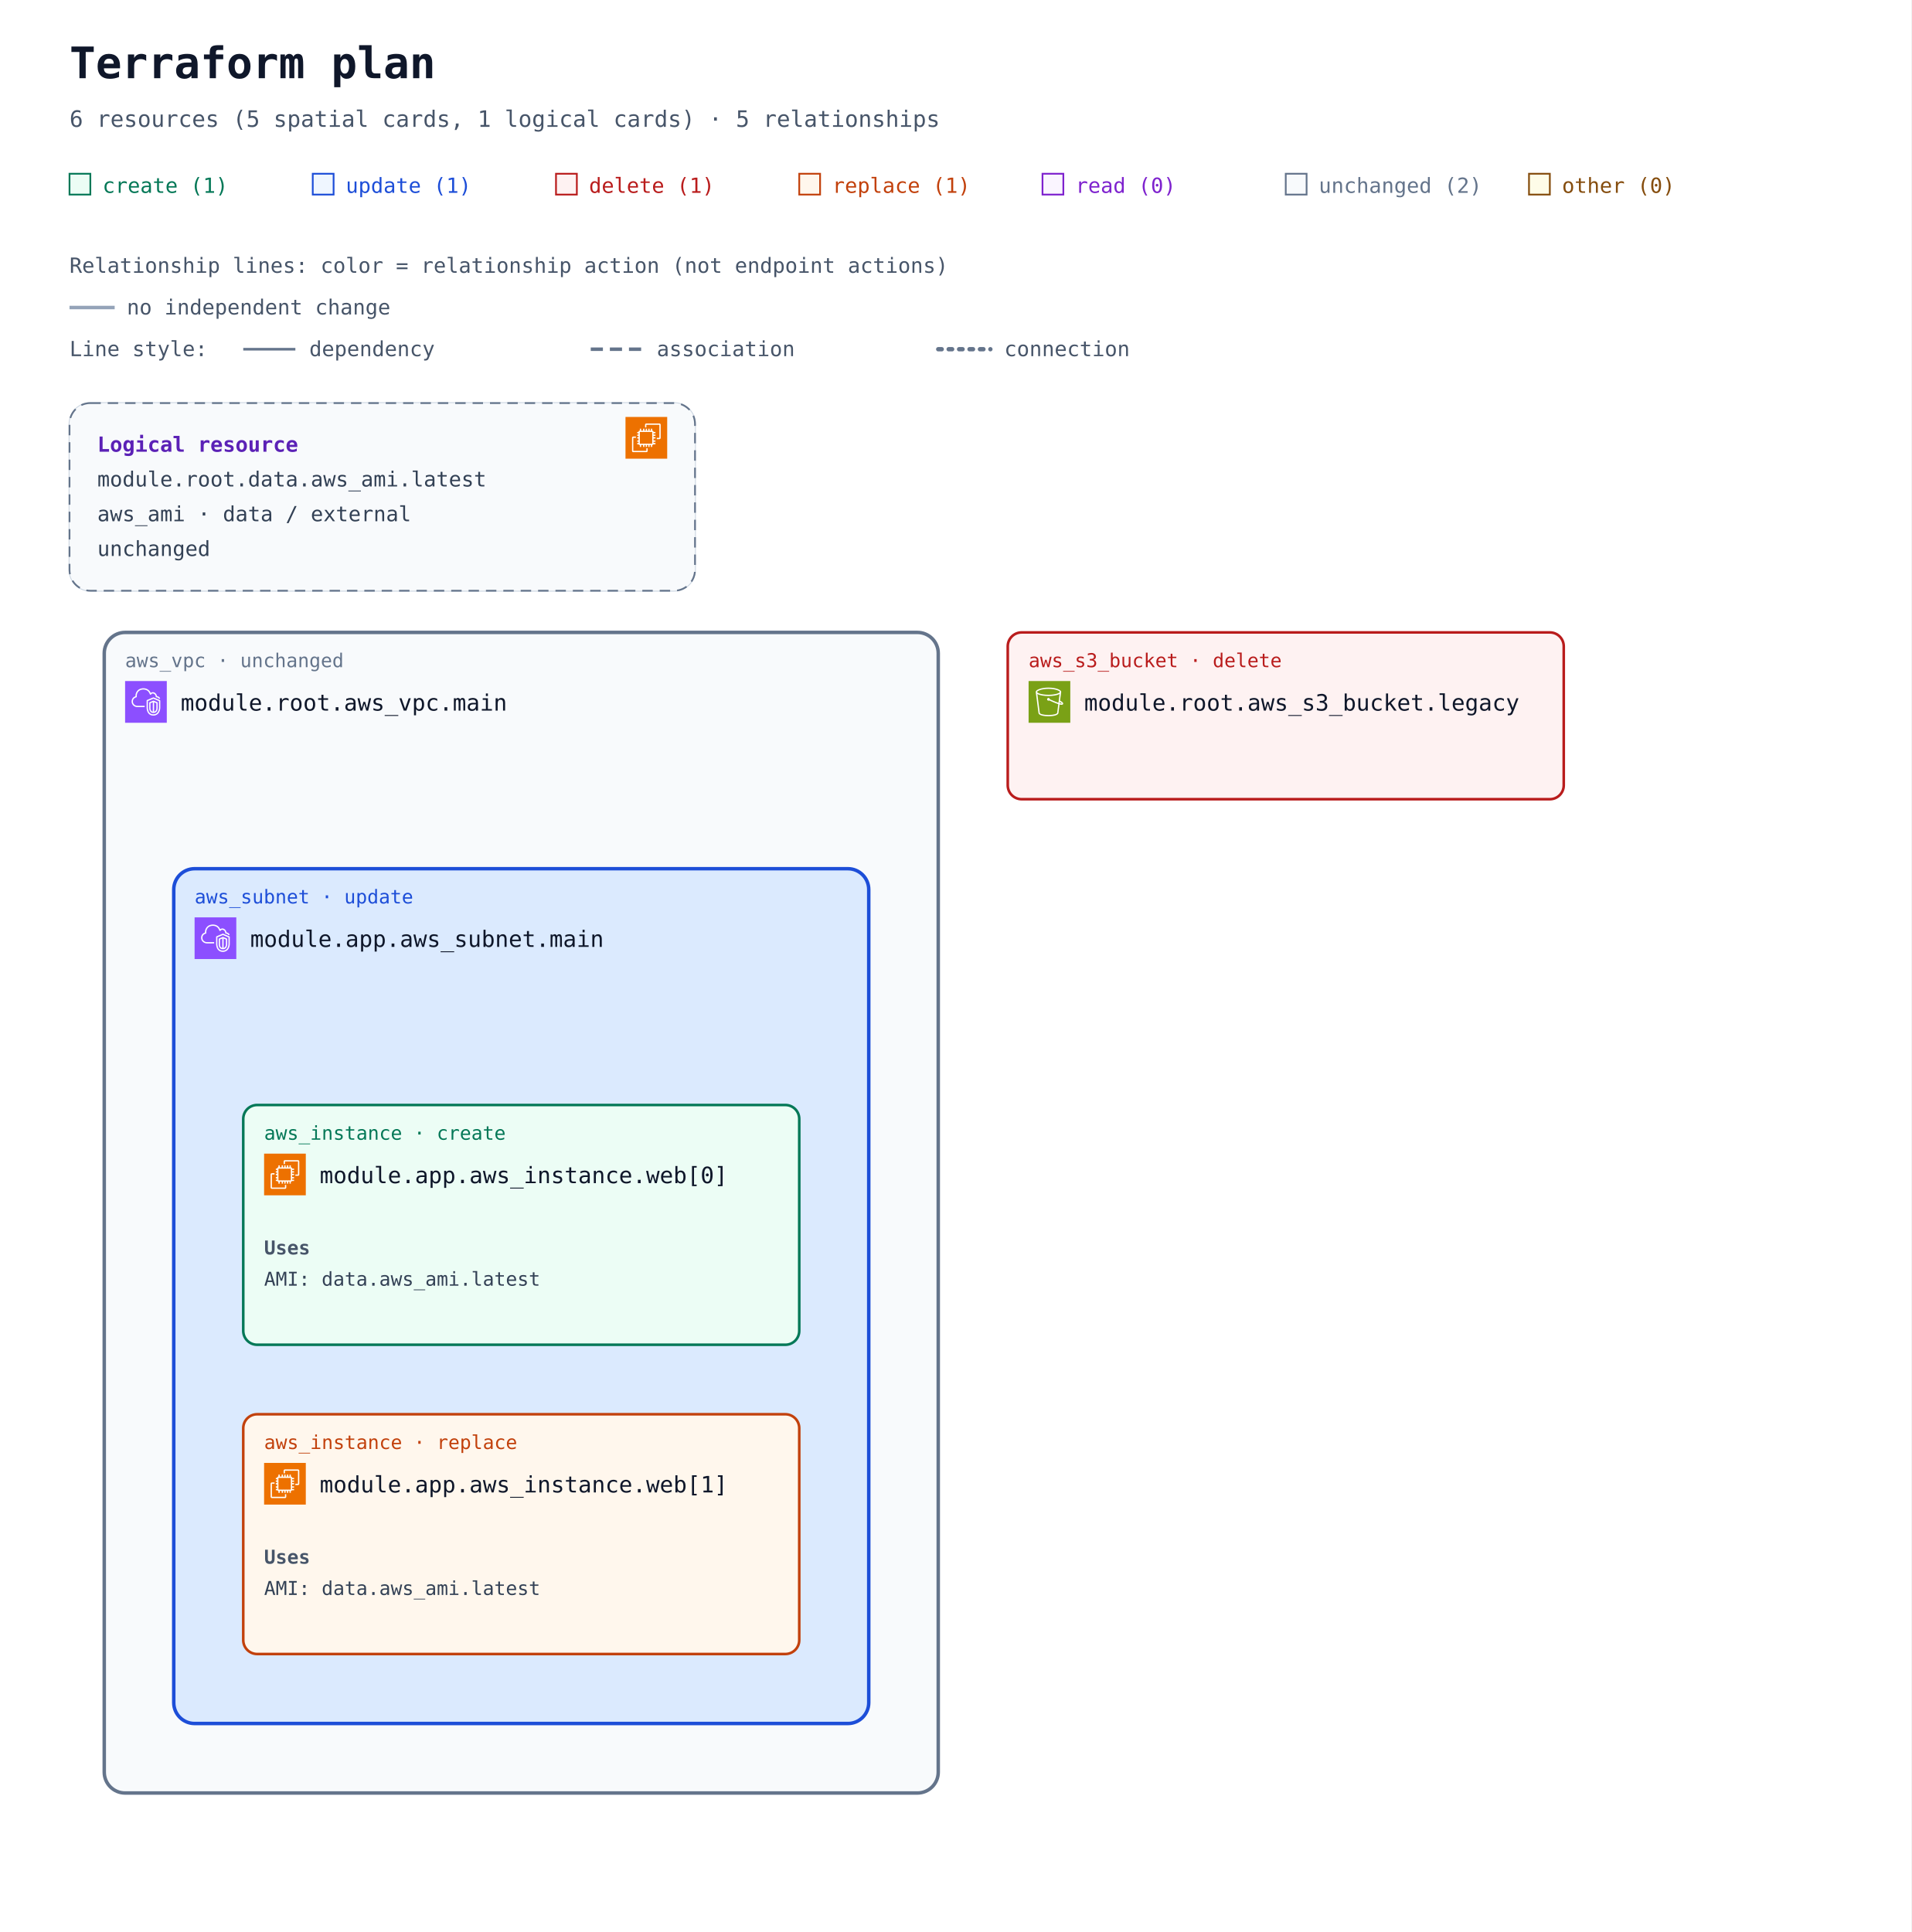
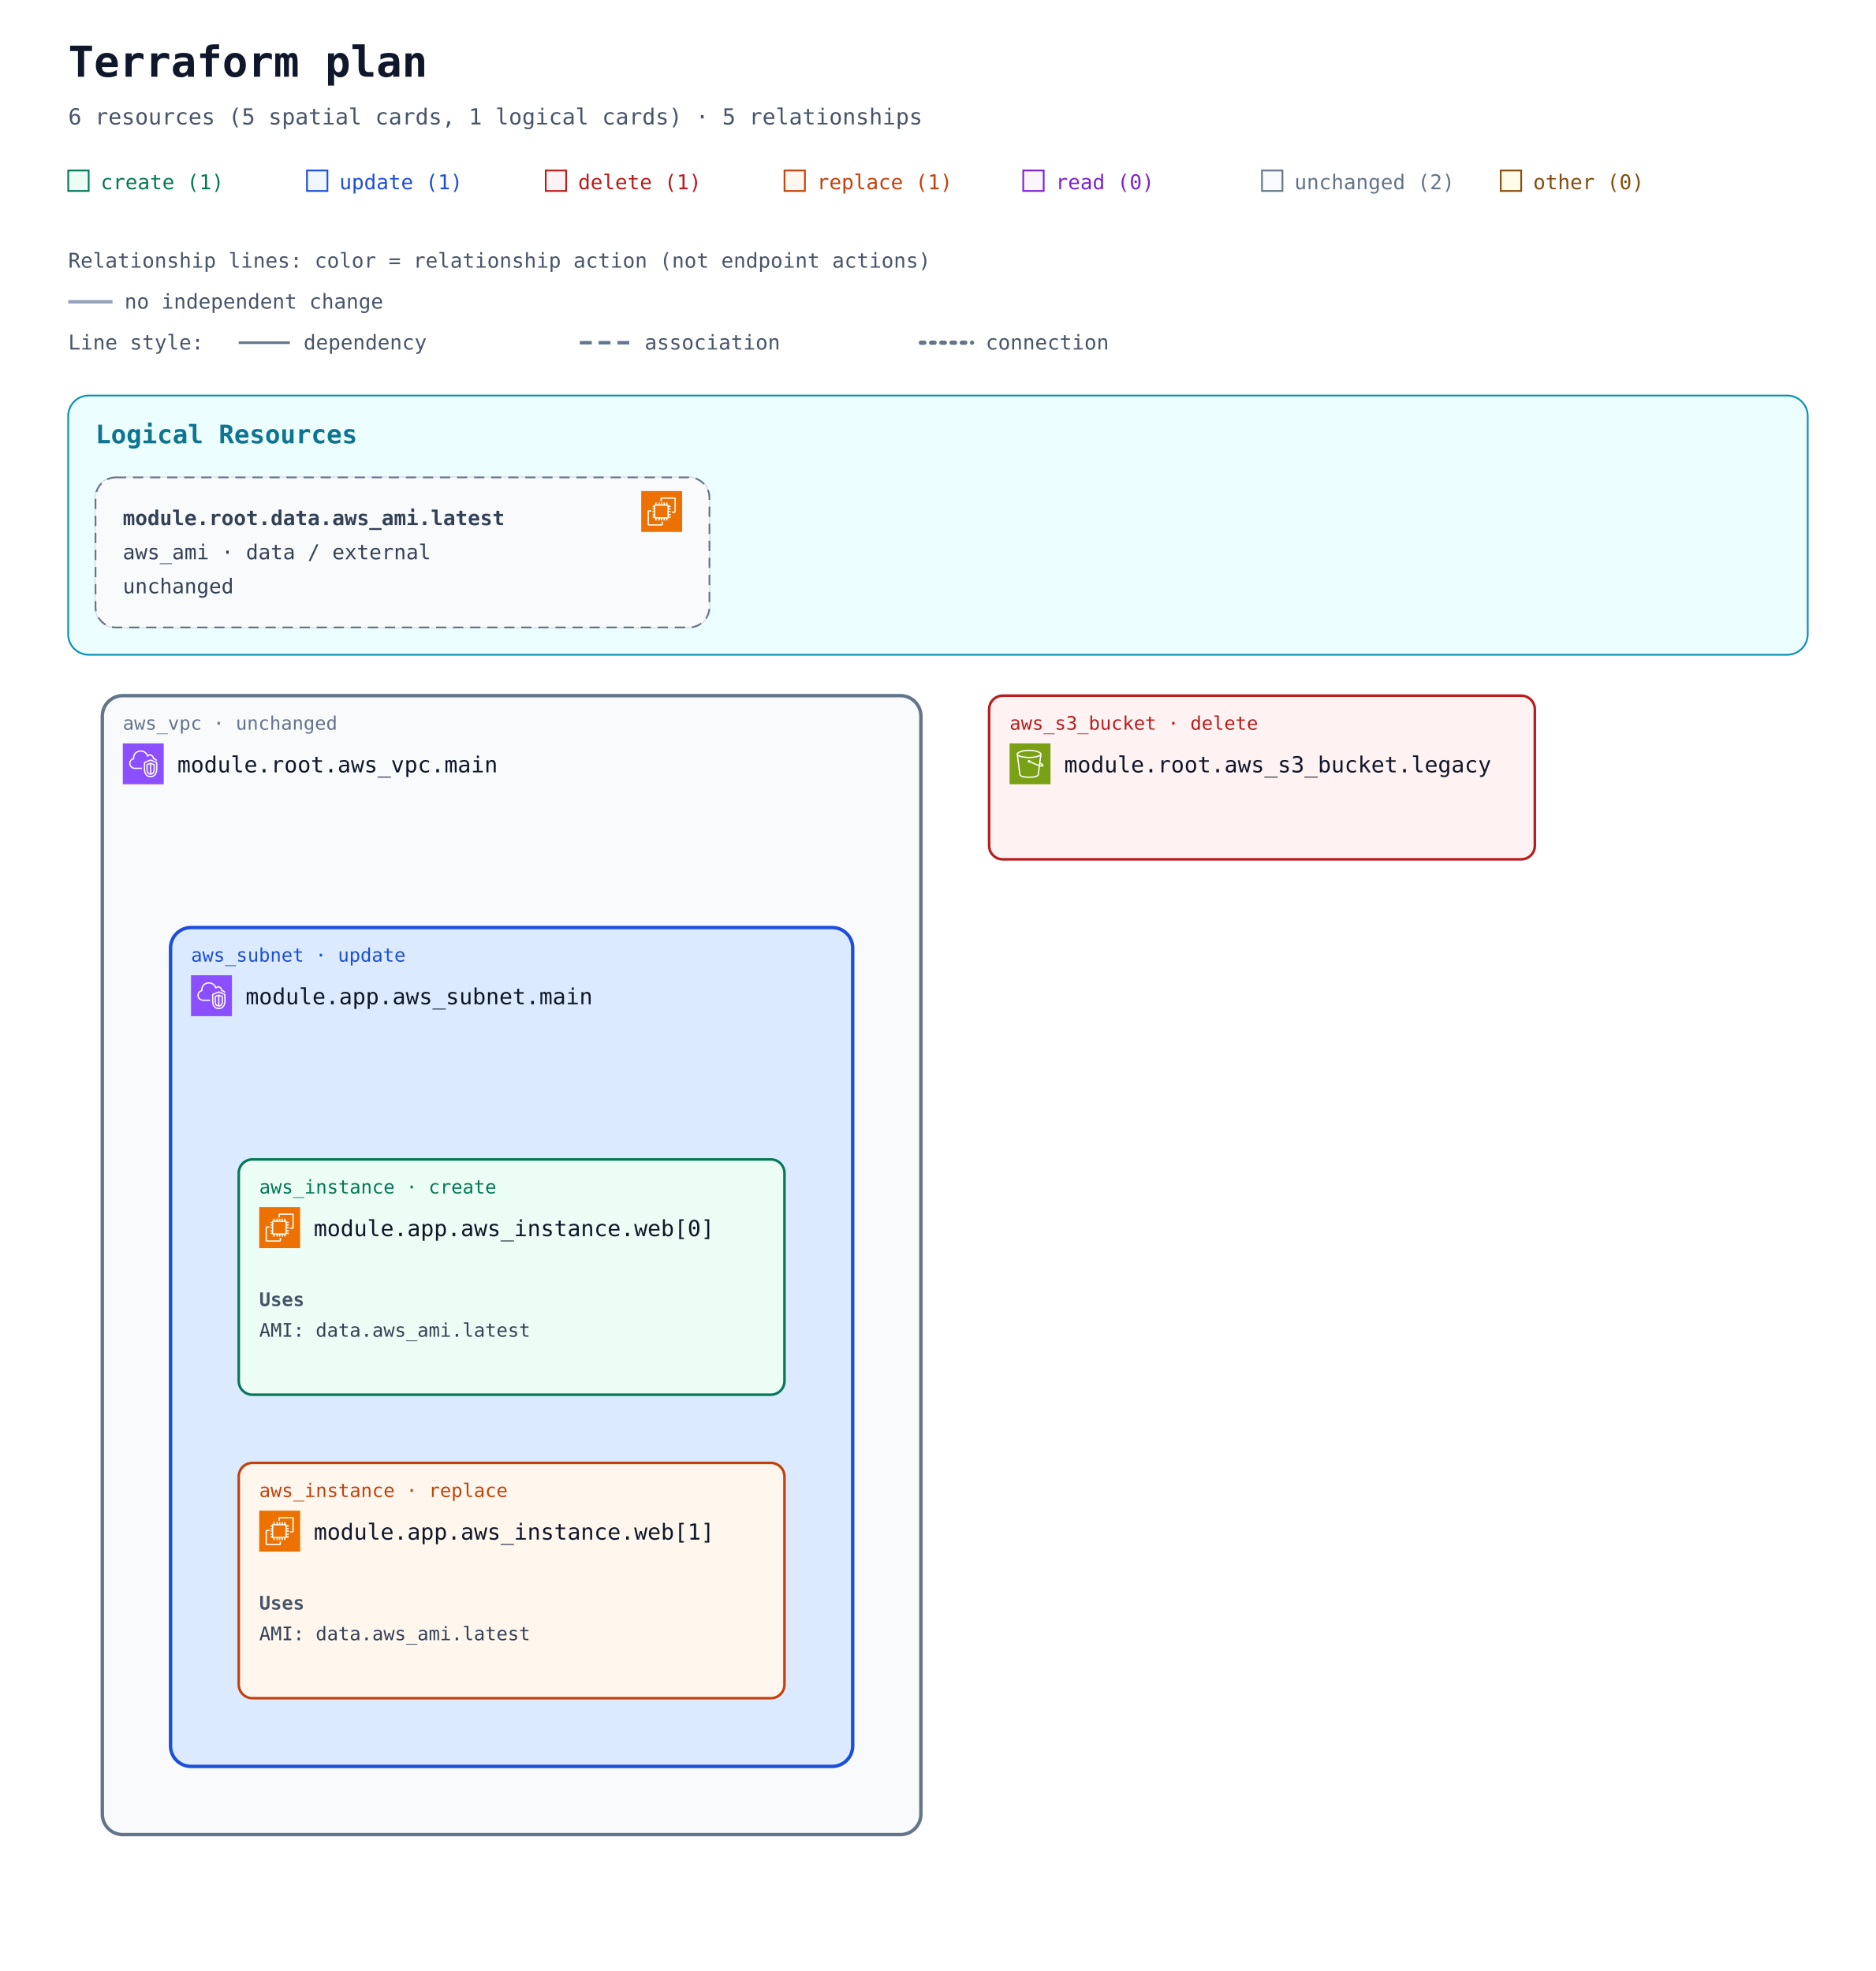
- <svg xmlns="http://www.w3.org/2000/svg" width="1100" height="1112" viewBox="0 0 1100 1112" role="img" aria-labelledby="title description">
+ <svg xmlns="http://www.w3.org/2000/svg" width="1100" height="1156" viewBox="0 0 1100 1156" role="img" aria-labelledby="title description">
  <defs>
    <marker id="arrow" viewBox="0 0 10 10" refX="9" refY="5" markerWidth="7" markerHeight="7" markerUnits="userSpaceOnUse" orient="auto-start-reverse">
      <path d="M 0 0 L 10 5 L 0 10 z" fill="#94a3b8" />
    </marker>
    <symbol id="planorama-icon-aws-ec2" viewBox="0 0 64 64">
      <g>
        <g id="planorama-icon-aws-ec2-local-49636f6e2d4172636869746563747572652f34382f417263685f416d617a6f6e2d4543325f3438" stroke="none" stroke-width="1" fill="none" fill-rule="evenodd">
          <g id="planorama-icon-aws-ec2-local-49636f6e2d4172636869746563747572652d42472f34382f436f6d70757465" fill="#ED7100">
            <rect id="planorama-icon-aws-ec2-local-52656374616e676c65" x="0" y="0" width="64" height="64" />
          </g>
          <path d="M22,41 L41,41 L41,23 L22,23 L22,41 Z M43,23 L46,23 L46,25 L43,25 L43,27 L46,27 L46,29 L43,29 L43,31 L46,31 L46,33 L43,33 L43,36 L46,36 L46,38 L43,38 L43,40 L46,40 L46,42 L42.863,42 C42.608,42.587 42.023,43 41.344,43 L41,43 L41,46 L39,46 L39,43 L37,43 L37,46 L35,46 L35,43 L33,43 L33,46 L31,46 L31,43 L29,43 L29,46 L27,46 L27,43 L24,43 L24,46 L22,46 L22,43 L21.656,43 C20.977,43 20.392,42.587 20.137,42 L18,42 L18,40 L20,40 L20,38 L18,38 L18,36 L20,36 L20,33 L18,33 L18,31 L20,31 L20,29 L18,29 L18,27 L20,27 L20,25 L18,25 L18,23 L20,23 L20,22.656 C20,21.743 20.743,21 21.656,21 L22,21 L22,18 L24,18 L24,21 L27,21 L27,18 L29,18 L29,21 L31,21 L31,18 L33,18 L33,21 L35,21 L35,18 L37,18 L37,21 L39,21 L39,18 L41,18 L41,21 L41.344,21 C42.257,21 43,21.743 43,22.656 L43,23 Z M32,52 L12,52 L12,32 L16,32 L16,30 L11.843,30 C10.826,30 10,30.827 10,31.843 L10,52.157 C10,53.173 10.826,54 11.843,54 L32.157,54 C33.174,54 34,53.173 34,52.157 L34,48 L32,48 L32,52 Z M54,11.843 L54,32.157 C54,33.173 53.174,34 52.157,34 L48,34 L48,32 L52,32 L52,12 L32,12 L32,16 L30,16 L30,11.843 C30,10.827 30.826,10 31.843,10 L52.157,10 C53.174,10 54,10.827 54,11.843 L54,11.843 Z" id="planorama-icon-aws-ec2-local-416d617a6f6e2d4543325f49636f6e5f34385f5371756964" fill="#FFFFFF" />
        </g>
      </g>
    </symbol>
    <symbol id="planorama-icon-aws-s3" viewBox="0 0 64 64">
      <g>
        <g id="planorama-icon-aws-s3-local-49636f6e2d4172636869746563747572652f34382f417263685f416d617a6f6e2d53696d706c652d53746f726167652d536572766963655f3438" stroke="none" stroke-width="1" fill="none" fill-rule="evenodd">
          <g id="planorama-icon-aws-s3-local-49636f6e2d4172636869746563747572652d42472f34382f53746f72616765" fill="#7AA116">
            <rect id="planorama-icon-aws-s3-local-52656374616e676c65" x="0" y="0" width="64" height="64" />
          </g>
          <g id="planorama-icon-aws-s3-local-49636f6e2d536572766963652f34382f416d617a6f6e2d53696d706c652d53746f726167652d536572766963655f3438" transform="translate(10.9998, 10.0002)" fill="#FFFFFF">
            <path d="M36.759,23.948 L36.993,22.131 C39.166,23.385 39.842,24.121 40.037,24.424 C39.713,24.485 38.832,24.509 36.759,23.948 L36.759,23.948 Z M19.5,11 C9.125,11 2.382,8.488 2,6.696 L2,6.511 C2.349,5.392 8.14,2 19.5,2 C30.84,2 36.632,5.381 37,6.505 L37,6.616 C36.724,8.446 29.961,11 19.5,11 L19.5,11 Z M34.818,23.362 C30.053,21.797 23.912,18.979 21.594,17.888 C21.535,16.786 20.628,15.906 19.512,15.906 C18.358,15.906 17.418,16.845 17.418,18 C17.418,19.154 18.358,20.094 19.512,20.094 C19.969,20.094 20.389,19.942 20.733,19.693 C23.132,20.822 29.619,23.798 34.558,25.38 L32.837,38.724 C32.583,40.352 27.919,42 19.497,42 C11.072,42 6.405,40.352 6.155,38.751 L2.435,9.814 C5.945,11.915 12.749,13 19.5,13 C26.25,13 33.054,11.915 36.565,9.815 L34.818,23.362 Z M39,6.5 C39,3.431 30.661,0 19.5,0 C8.339,0 -3.55271368e-15,3.431 -3.55271368e-15,6.5 L-3.55271368e-15,7.043 L4.174,39.033 C4.875,43.516 15.123,44 19.497,44 C23.869,44 34.113,43.516 34.818,39.007 L36.501,25.947 C37.778,26.279 38.812,26.456 39.616,26.455 C40.606,26.455 41.273,26.203 41.697,25.697 C42.047,25.281 42.185,24.756 42.085,24.221 C41.857,23 40.403,21.712 37.37,20.044 L37.27,19.989 L39,7.044 L39,6.5 Z" id="planorama-icon-aws-s3-local-416d617a6f6e2d53696d706c652d53746f726167652d536572766963652d49636f6e5f34385f5371756964" />
          </g>
        </g>
      </g>
    </symbol>
    <symbol id="planorama-icon-aws-vpc" viewBox="0 0 64 64">
      <g>
        <g id="planorama-icon-aws-vpc-local-49636f6e2d4172636869746563747572652f34382f417263685f416d617a6f6e2d5669727475616c2d507269766174652d436c6f75645f3438" stroke="none" stroke-width="1" fill="none" fill-rule="evenodd">
          <g id="planorama-icon-aws-vpc-local-49636f6e2d4172636869746563747572652d42472f34382f4e6574776f726b696e672d436f6e74656e742d44656c6976657279" fill="#8C4FFF">
            <rect id="planorama-icon-aws-vpc-local-52656374616e676c65" x="0" y="0" width="64" height="64" />
          </g>
          <path d="M48,33.977 L44.499,32.508 L44.499,46.878 C47.906,46.147 47.998,42.181 48,41.995 L48,33.977 Z M42.499,46.923 L42.499,32.508 L39,33.977 L39,42.004 C39.008,42.466 39.183,46.339 42.499,46.923 L42.499,46.923 Z M43.112,30.082 C43.358,29.977 43.638,29.978 43.886,30.081 L49.387,32.39 C49.759,32.546 50,32.909 50,33.312 L50,42.004 C49.978,44.431 48.562,49.004 43.37,49.004 C38.393,49.004 37.026,44.432 37,42.015 L37,33.312 C37,32.909 37.241,32.546 37.613,32.39 L43.112,30.082 Z M52,30.792 L43.492,27.092 L35,30.668 L35,41.025 C34.999,41.09 34.963,46.009 37.807,48.894 C39.187,50.294 41.059,51.004 43.37,51.004 C51.808,51.004 51.996,41.425 52,41.018 L52,30.792 Z M54,30.136 L54,41.025 C53.973,45.173 51.716,53.004 43.37,53.004 C40.498,53.004 38.145,52.09 36.373,50.288 C32.941,46.797 32.996,41.243 33,41.008 L33,30.004 C33,29.602 33.241,29.238 33.612,29.082 L43.111,25.082 C43.363,24.976 43.647,24.978 43.897,25.087 L53.398,29.219 C53.764,29.378 54,29.738 54,30.136 L54,30.136 Z M19,38.004 L30,38.004 L30,40.004 L19,40.004 C14.216,40.004 10.271,36.483 10.02,31.988 C10.002,31.813 10,31.599 10,31.385 C10,26.086 13.654,24.038 15.919,23.278 C15.902,23.063 15.891,22.843 15.891,22.626 C15.891,18.039 18.658,13.701 22.621,12.079 C27.58,10.049 33.235,10.937 36.695,14.285 C37.718,15.282 38.604,16.596 39.343,18.206 C40.299,17.422 41.392,17.004 42.523,17.004 C45.234,17.004 48.281,19.296 48.9,23.062 C51.069,23.344 52.936,24.639 53.896,26.582 L52.104,27.469 C51.34,25.925 49.806,25.004 48,25.004 C47.471,25.004 47.033,24.591 47.002,24.063 C46.807,20.762 44.275,19.004 42.523,19.004 C41.55,19.004 40.582,19.574 39.797,20.608 C39.575,20.899 39.215,21.048 38.852,20.993 C38.49,20.938 38.187,20.691 38.062,20.348 C37.327,18.346 36.398,16.789 35.302,15.72 C32.406,12.917 27.615,12.196 23.379,13.93 C19.775,15.405 17.891,19.421 17.891,22.626 C17.891,23.026 17.947,23.503 17.993,23.886 C18.053,24.386 17.73,24.853 17.24,24.975 C15.283,25.459 12,26.937 12,31.385 C12,31.535 11.998,31.685 12.013,31.836 C12.209,35.312 15.276,38.004 19,38.004 L19,38.004 Z" id="planorama-icon-aws-vpc-local-416d617a6f6e2d5669727475616c2d507269766174652d436c6f75645f49636f6e5f34385f5371756964" fill="#FFFFFF" />
        </g>
      </g>
    </symbol>
  </defs>
  <rect width="100%" height="100%" fill="#ffffff" />
  <g font-family="ui-monospace, SFMono-Regular, Consolas, monospace">
    <text x="40" y="45" font-size="25" font-weight="700" fill="#0f172a">Terraform plan</text>
    <text x="40" y="73" font-size="13" fill="#475569">6 resources (5 spatial cards, 1 logical cards) · 5 relationships</text>
    <rect x="40" y="100" width="12" height="12" fill="#ecfdf5" stroke="#047857" />
    <text x="59" y="111" font-size="12" fill="#047857">create (1)</text>
    <rect x="180" y="100" width="12" height="12" fill="#eff6ff" stroke="#1d4ed8" />
    <text x="199" y="111" font-size="12" fill="#1d4ed8">update (1)</text>
    <rect x="320" y="100" width="12" height="12" fill="#fef2f2" stroke="#b91c1c" />
    <text x="339" y="111" font-size="12" fill="#b91c1c">delete (1)</text>
    <rect x="460" y="100" width="12" height="12" fill="#fff7ed" stroke="#c2410c" />
    <text x="479" y="111" font-size="12" fill="#c2410c">replace (1)</text>
    <rect x="600" y="100" width="12" height="12" fill="#faf5ff" stroke="#7e22ce" />
    <text x="619" y="111" font-size="12" fill="#7e22ce">read (0)</text>
    <rect x="740" y="100" width="12" height="12" fill="#f8fafc" stroke="#64748b" />
    <text x="759" y="111" font-size="12" fill="#64748b">unchanged (2)</text>
    <rect x="880" y="100" width="12" height="12" fill="#fefce8" stroke="#854d0e" />
    <text x="899" y="111" font-size="12" fill="#854d0e">other (0)</text>
    <g id="relationship-legend" font-size="12" fill="#475569">
      <text x="40" y="157">Relationship lines: color = relationship action (not endpoint actions)</text>
      <path d="M 40 177 H 66" stroke="#94a3b8" stroke-width="2" />
      <text x="73" y="181">no independent change</text>
      <text x="40" y="205">Line style:</text>
      <path d="M 140 201 H 170" stroke="#64748b" stroke-width="1.5" />
      <text x="178" y="205">dependency</text>
      <path d="M 340 201 H 370" stroke="#64748b" stroke-width="2" stroke-dasharray="7 4" />
      <text x="378" y="205">association</text>
      <path d="M 540 201 H 570" stroke="#64748b" stroke-width="2.5" stroke-dasharray="2 4" stroke-linecap="round" />
      <text x="578" y="205">connection</text>
    </g>
    <g transform="translate(0 72)">
      <g data-annotation-area="true">
        <g data-annotation-card="true" transform="translate(40 160)">
-           <rect width="360" height="108" rx="12" fill="#f8fafc" stroke="#cbd5e1" />
-           <g id="resource-646174612e6177735f616d692e6c6174657374-current" data-architecture-id="terraform:646174612e6177735f616d692e6c6174657374-current" data-entity-kind="terraform" data-placement="logical" data-terraform-address="data.aws_ami.latest" data-qualified-address="module.root.data.aws_ami.latest" data-external="true">
-             <rect width="360" height="108" rx="12" fill="#f8fafc" stroke="#64748b" data-mode="data" stroke-dasharray="6 4" />
-             <use href="#planorama-icon-aws-ec2" x="320" y="8" width="24" height="24" aria-hidden="true" />
-             <text x="16" y="28" font-size="12" fill="#5b21b6" font-weight="700">Logical resource</text>
-             <text x="16" y="48" font-size="12" fill="#334155">module.root.data.aws_ami.latest</text>
-             <text x="16" y="68" font-size="12" fill="#334155">aws_ami · data / external</text>
-             <text x="16" y="88" font-size="12" fill="#334155">unchanged</text>
+           <rect width="1020" height="152" rx="12" fill="#f8fafc" stroke="#cbd5e1" />
+           <g data-annotation-section="Logical Resources">
+             <rect width="1020" height="152" rx="12" fill="#ecfeff" stroke="#0891b2" />
+             <text x="16" y="28" font-size="15" font-weight="700" fill="#0e7490">Logical Resources</text>
+             <g data-annotation-card="true" transform="translate(16 48)">
+               <rect width="360" height="88" rx="12" fill="#f8fafc" stroke="#cbd5e1" />
+               <g id="resource-646174612e6177735f616d692e6c6174657374-current" data-architecture-id="terraform:646174612e6177735f616d692e6c6174657374-current" data-entity-kind="terraform" data-placement="logical" data-terraform-address="data.aws_ami.latest" data-qualified-address="module.root.data.aws_ami.latest" data-external="true">
+                 <rect width="360" height="88" rx="12" fill="#f8fafc" stroke="#64748b" data-mode="data" stroke-dasharray="6 4" />
+                 <use href="#planorama-icon-aws-ec2" x="320" y="8" width="24" height="24" aria-hidden="true" />
+                 <text x="16" y="28" font-size="12" fill="#334155" font-weight="700">module.root.data.aws_ami.latest</text>
+                 <text x="16" y="48" font-size="12" fill="#334155">aws_ami · data / external</text>
+                 <text x="16" y="68" font-size="12" fill="#334155">unchanged</text>
+               </g>
+             </g>
          </g>
        </g>
      </g>
-       <g data-architecture="true" transform="translate(0 132)">
+       <g data-architecture="true" transform="translate(0 176)">
        <g data-container="resource-6177735f7670632e6d61696e-current">
          <rect x="60" y="160" width="480" height="668" rx="12" fill="#f8fafc" stroke="#64748b" stroke-width="2" data-mode="managed" />
        </g>
        <g data-container="resource-6d6f64756c652e6170702e6177735f7375626e65742e6d61696e-current">
          <rect x="100" y="296" width="400" height="492" rx="12" fill="#dbeafe" stroke="#1d4ed8" stroke-width="2" data-mode="managed" />
        </g>
        <g data-edge-kind="containment" data-source="resource-6177735f7670632e6d61696e-current" data-target="resource-6d6f64756c652e6170702e6177735f7375626e65742e6d61696e-current" />
        <g data-edge-kind="dependency" data-source="resource-646174612e6177735f616d692e6c6174657374-current" data-target="resource-6d6f64756c652e6170702e6177735f696e7374616e63652e7765625b305d-current" />
        <g data-edge-kind="dependency" data-source="resource-646174612e6177735f616d692e6c6174657374-current" data-target="resource-6d6f64756c652e6170702e6177735f696e7374616e63652e7765625b315d-current" />
        <g data-edge-kind="containment" data-source="resource-6d6f64756c652e6170702e6177735f7375626e65742e6d61696e-current" data-target="resource-6d6f64756c652e6170702e6177735f696e7374616e63652e7765625b305d-current" />
        <g data-edge-kind="containment" data-source="resource-6d6f64756c652e6170702e6177735f7375626e65742e6d61696e-current" data-target="resource-6d6f64756c652e6170702e6177735f696e7374616e63652e7765625b315d-current" />
        <g id="resource-6177735f73335f6275636b65742e6c6567616379-current" data-architecture-id="terraform:6177735f73335f6275636b65742e6c6567616379-current" data-qualified-address="module.root.aws_s3_bucket.legacy" data-terraform-address="aws_s3_bucket.legacy">
          <rect x="580" y="160" width="320" height="96" rx="8" fill="#fef2f2" stroke="#b91c1c" stroke-width="1.5" data-mode="managed" />
          <text x="592" y="180" font-size="11" fill="#b91c1c">aws_s3_bucket · delete</text>
          <use href="#planorama-icon-aws-s3" x="592" y="188" width="24" height="24" aria-hidden="true" />
          <text x="624" y="205" font-size="13" fill="#0f172a">module.root.aws_s3_bucket.legacy</text>
          <text x="592" y="244" font-size="10" fill="#64748b" />
        </g>
        <g id="resource-6177735f7670632e6d61696e-current" data-architecture-id="terraform:6177735f7670632e6d61696e-current" data-qualified-address="module.root.aws_vpc.main" data-terraform-address="aws_vpc.main">
          <text x="72" y="180" font-size="11" fill="#64748b">aws_vpc · unchanged</text>
          <use href="#planorama-icon-aws-vpc" x="72" y="188" width="24" height="24" aria-hidden="true" />
          <text x="104" y="205" font-size="13" fill="#0f172a">module.root.aws_vpc.main</text>
          <text x="72" y="244" font-size="10" fill="#64748b" />
        </g>
        <g id="resource-6d6f64756c652e6170702e6177735f696e7374616e63652e7765625b305d-current" data-architecture-id="terraform:6d6f64756c652e6170702e6177735f696e7374616e63652e7765625b305d-current" data-qualified-address="module.app.aws_instance.web[0]" data-terraform-address="module.app.aws_instance.web[0]">
          <rect x="140" y="432" width="320" height="138" rx="8" fill="#ecfdf5" stroke="#047857" stroke-width="1.5" data-mode="managed" />
          <text x="152" y="452" font-size="11" fill="#047857">aws_instance · create</text>
          <use href="#planorama-icon-aws-ec2" x="152" y="460" width="24" height="24" aria-hidden="true" />
          <text x="184" y="477" font-size="13" fill="#0f172a">module.app.aws_instance.web[0]</text>
          <g data-resource-references="true">
            <text x="152" y="518" font-size="11" font-weight="700" fill="#475569">Uses</text>
            <a href="#resource-646174612e6177735f616d692e6c6174657374-current" data-reference-attribute="ami">
              <text x="152" y="536" font-size="11" fill="#334155">AMI: data.aws_ami.latest</text>
            </a>
          </g>
          <text x="152" y="558" font-size="10" fill="#64748b" />
        </g>
        <g id="resource-6d6f64756c652e6170702e6177735f696e7374616e63652e7765625b315d-current" data-architecture-id="terraform:6d6f64756c652e6170702e6177735f696e7374616e63652e7765625b315d-current" data-qualified-address="module.app.aws_instance.web[1]" data-terraform-address="module.app.aws_instance.web[1]">
          <rect x="140" y="610" width="320" height="138" rx="8" fill="#fff7ed" stroke="#c2410c" stroke-width="1.5" data-mode="managed" />
          <text x="152" y="630" font-size="11" fill="#c2410c">aws_instance · replace</text>
          <use href="#planorama-icon-aws-ec2" x="152" y="638" width="24" height="24" aria-hidden="true" />
          <text x="184" y="655" font-size="13" fill="#0f172a">module.app.aws_instance.web[1]</text>
          <g data-resource-references="true">
            <text x="152" y="696" font-size="11" font-weight="700" fill="#475569">Uses</text>
            <a href="#resource-646174612e6177735f616d692e6c6174657374-current" data-reference-attribute="ami">
              <text x="152" y="714" font-size="11" fill="#334155">AMI: data.aws_ami.latest</text>
            </a>
          </g>
          <text x="152" y="736" font-size="10" fill="#64748b" />
        </g>
        <g id="resource-6d6f64756c652e6170702e6177735f7375626e65742e6d61696e-current" data-architecture-id="terraform:6d6f64756c652e6170702e6177735f7375626e65742e6d61696e-current" data-qualified-address="module.app.aws_subnet.main" data-terraform-address="module.app.aws_subnet.main">
          <text x="112" y="316" font-size="11" fill="#1d4ed8">aws_subnet · update</text>
          <use href="#planorama-icon-aws-vpc" x="112" y="324" width="24" height="24" aria-hidden="true" />
          <text x="144" y="341" font-size="13" fill="#0f172a">module.app.aws_subnet.main</text>
          <text x="112" y="380" font-size="10" fill="#64748b" />
        </g>
      </g>
    </g>
  </g>
</svg>
